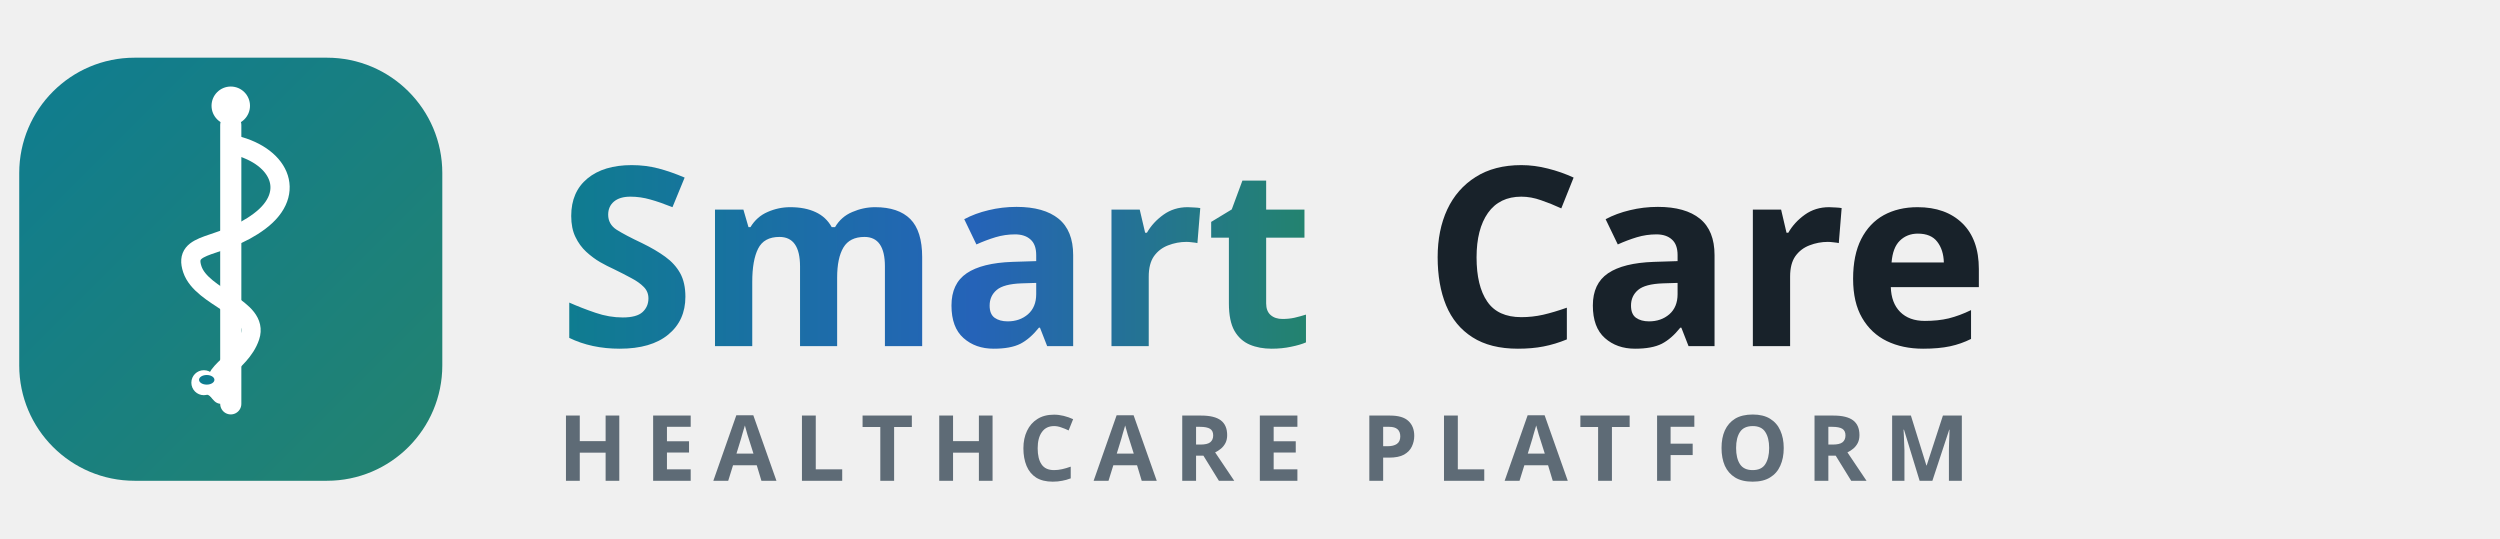
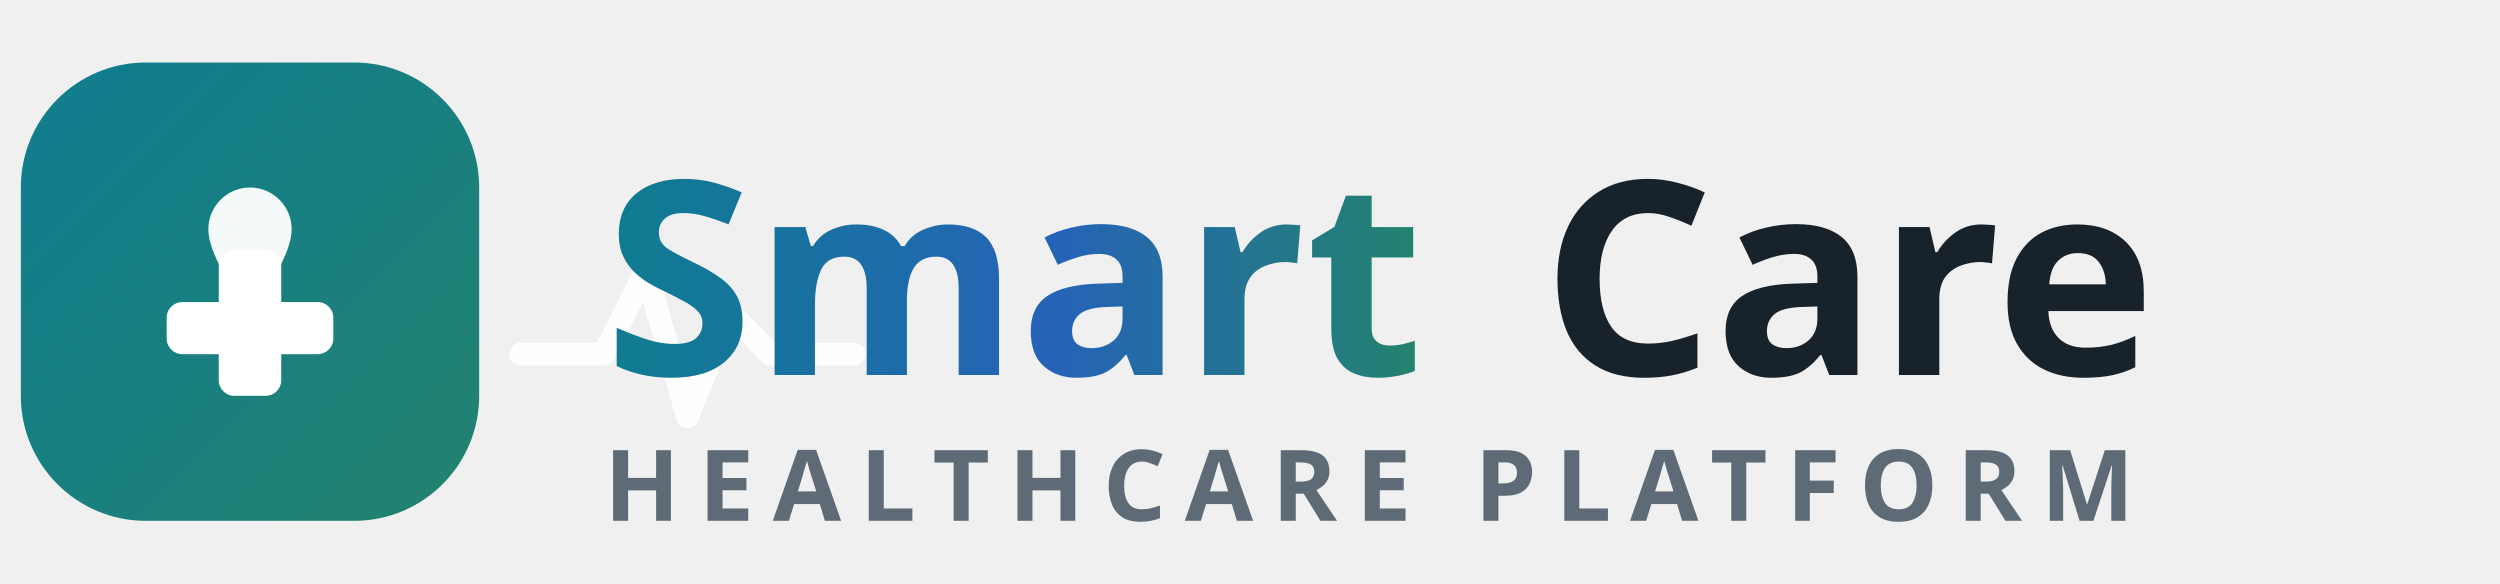
- <svg xmlns="http://www.w3.org/2000/svg" viewBox="0 0 260 56" role="img" aria-label="SmartCare">
+ <svg xmlns="http://www.w3.org/2000/svg" viewBox="0 0 240 56" role="img" aria-label="SmartCare">
  <defs>
    <linearGradient id="sc-grad" x1="0%" y1="0%" x2="100%" y2="100%">
      <stop offset="0%" stop-color="#0f7c90" />
      <stop offset="100%" stop-color="#23836f" />
    </linearGradient>
    <linearGradient id="sc-text" x1="0%" y1="0%" x2="100%" y2="0%">
      <stop offset="0%" stop-color="#0f7c90" />
      <stop offset="55%" stop-color="#2563b8" />
      <stop offset="100%" stop-color="#23836f" />
    </linearGradient>
  </defs>
  <rect x="2" y="6" width="44" height="44" rx="12" fill="url(#sc-grad)" />
-   <line x1="24" y1="13" x2="24" y2="42" stroke="#ffffff" stroke-width="2.2" stroke-linecap="round" />
-   <circle cx="24" cy="11" r="2" fill="#ffffff" />
-   <path d="M24 15            C29 16, 31 20, 27 23            C23 26, 19 25, 20 28            C21 31, 27 32, 26 35            C25 38, 21 39, 23 41" fill="none" stroke="#ffffff" stroke-width="2" stroke-linecap="round" stroke-linejoin="round" />
-   <path d="M23 41 C22.5 40.5, 22 40.2, 21.5 40" fill="none" stroke="#ffffff" stroke-width="1.8" stroke-linecap="round" />
-   <circle cx="21.2" cy="39.8" r="1.3" fill="#ffffff" />
-   <ellipse cx="21.5" cy="39.5" rx="0.8" ry="0.5" fill="#0f7c90" />
+   <path d="M24 18c-2.2 0-4 1.8-4 4 0 3 4 8 4 8s4-5 4-8c0-2.2-1.8-4-4-4z" fill="#ffffff" opacity="0.95" />
+   <rect x="21" y="24" width="6" height="14" rx="1.5" fill="#ffffff" />
+   <rect x="16" y="29" width="16" height="5" rx="1.5" fill="#ffffff" />
+   <path d="M50 34h8l4-8 4 14 4-10 4 4h8" fill="none" stroke="#ffffff" stroke-width="2.2" stroke-linecap="round" stroke-linejoin="round" opacity="0.9" />
  <text x="58" y="36" font-family="Segoe UI, system-ui, -apple-system, sans-serif" font-size="26" font-weight="700" fill="url(#sc-text)">Smart</text>
  <text x="148" y="36" font-family="Segoe UI, system-ui, -apple-system, sans-serif" font-size="26" font-weight="700" fill="#18222a">Care</text>
  <text x="58" y="50" font-family="Segoe UI, system-ui, -apple-system, sans-serif" font-size="9.5" font-weight="600" letter-spacing="1.8" fill="#5e6b76">HEALTHCARE PLATFORM</text>
</svg>
